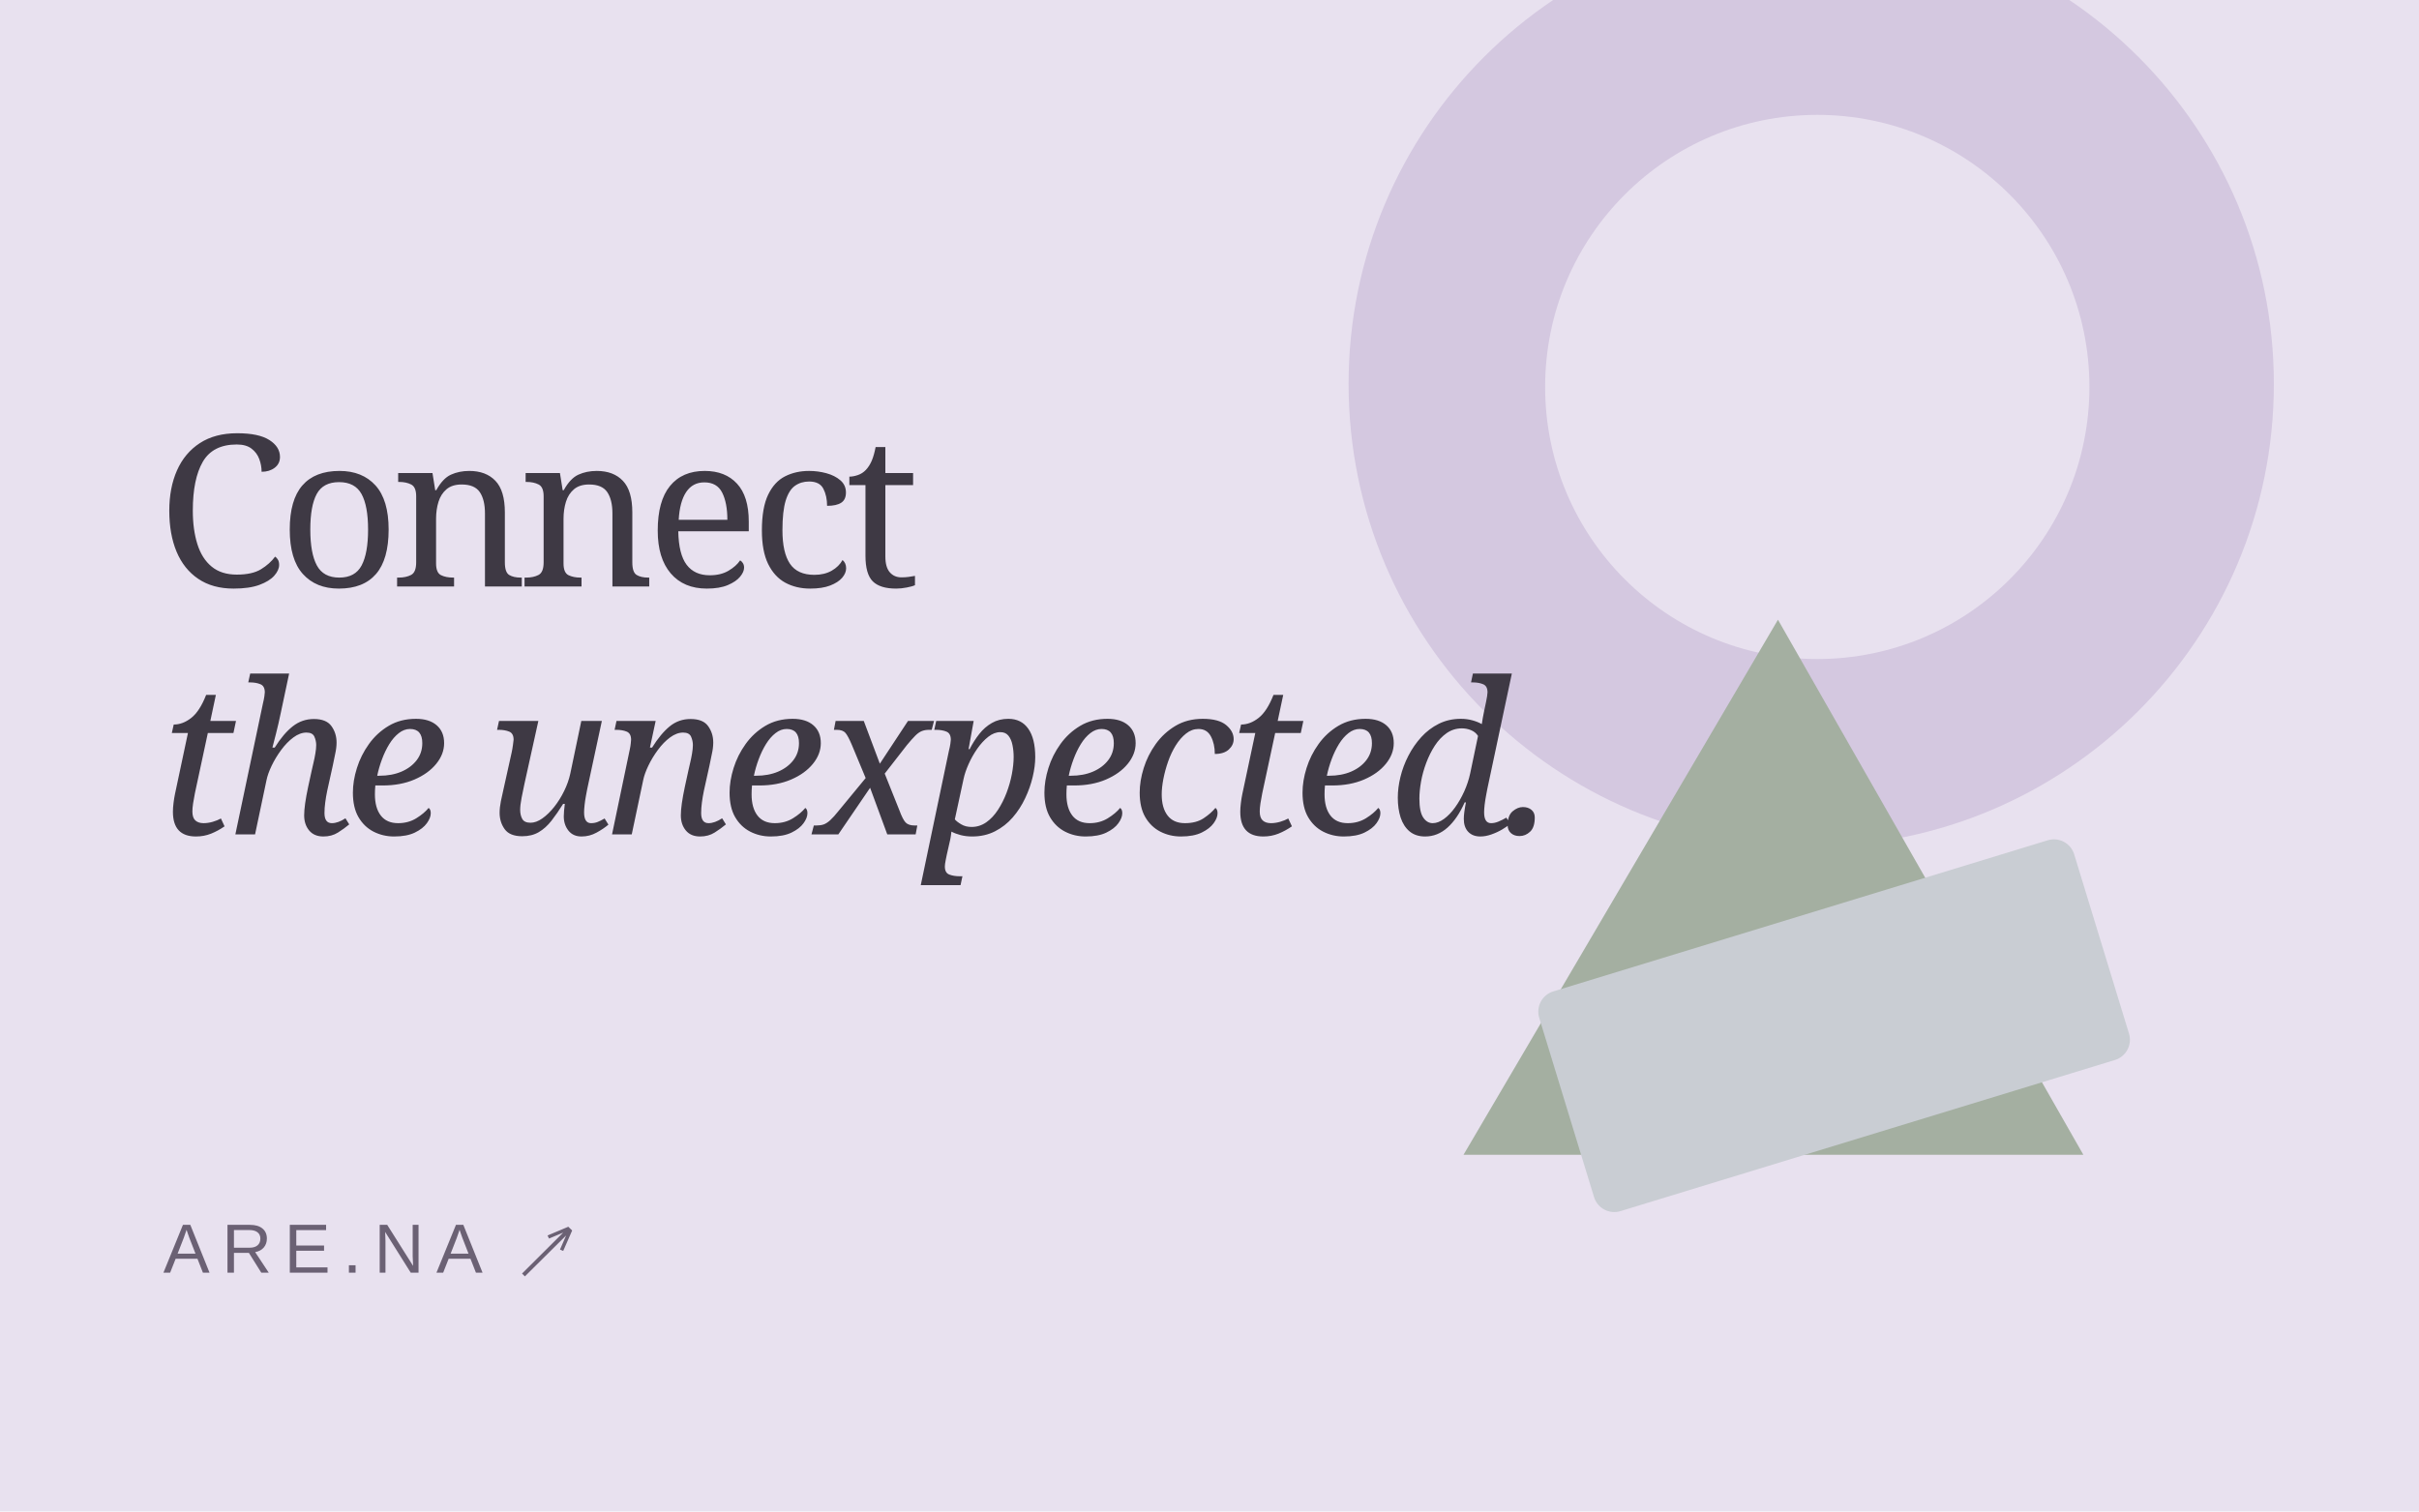
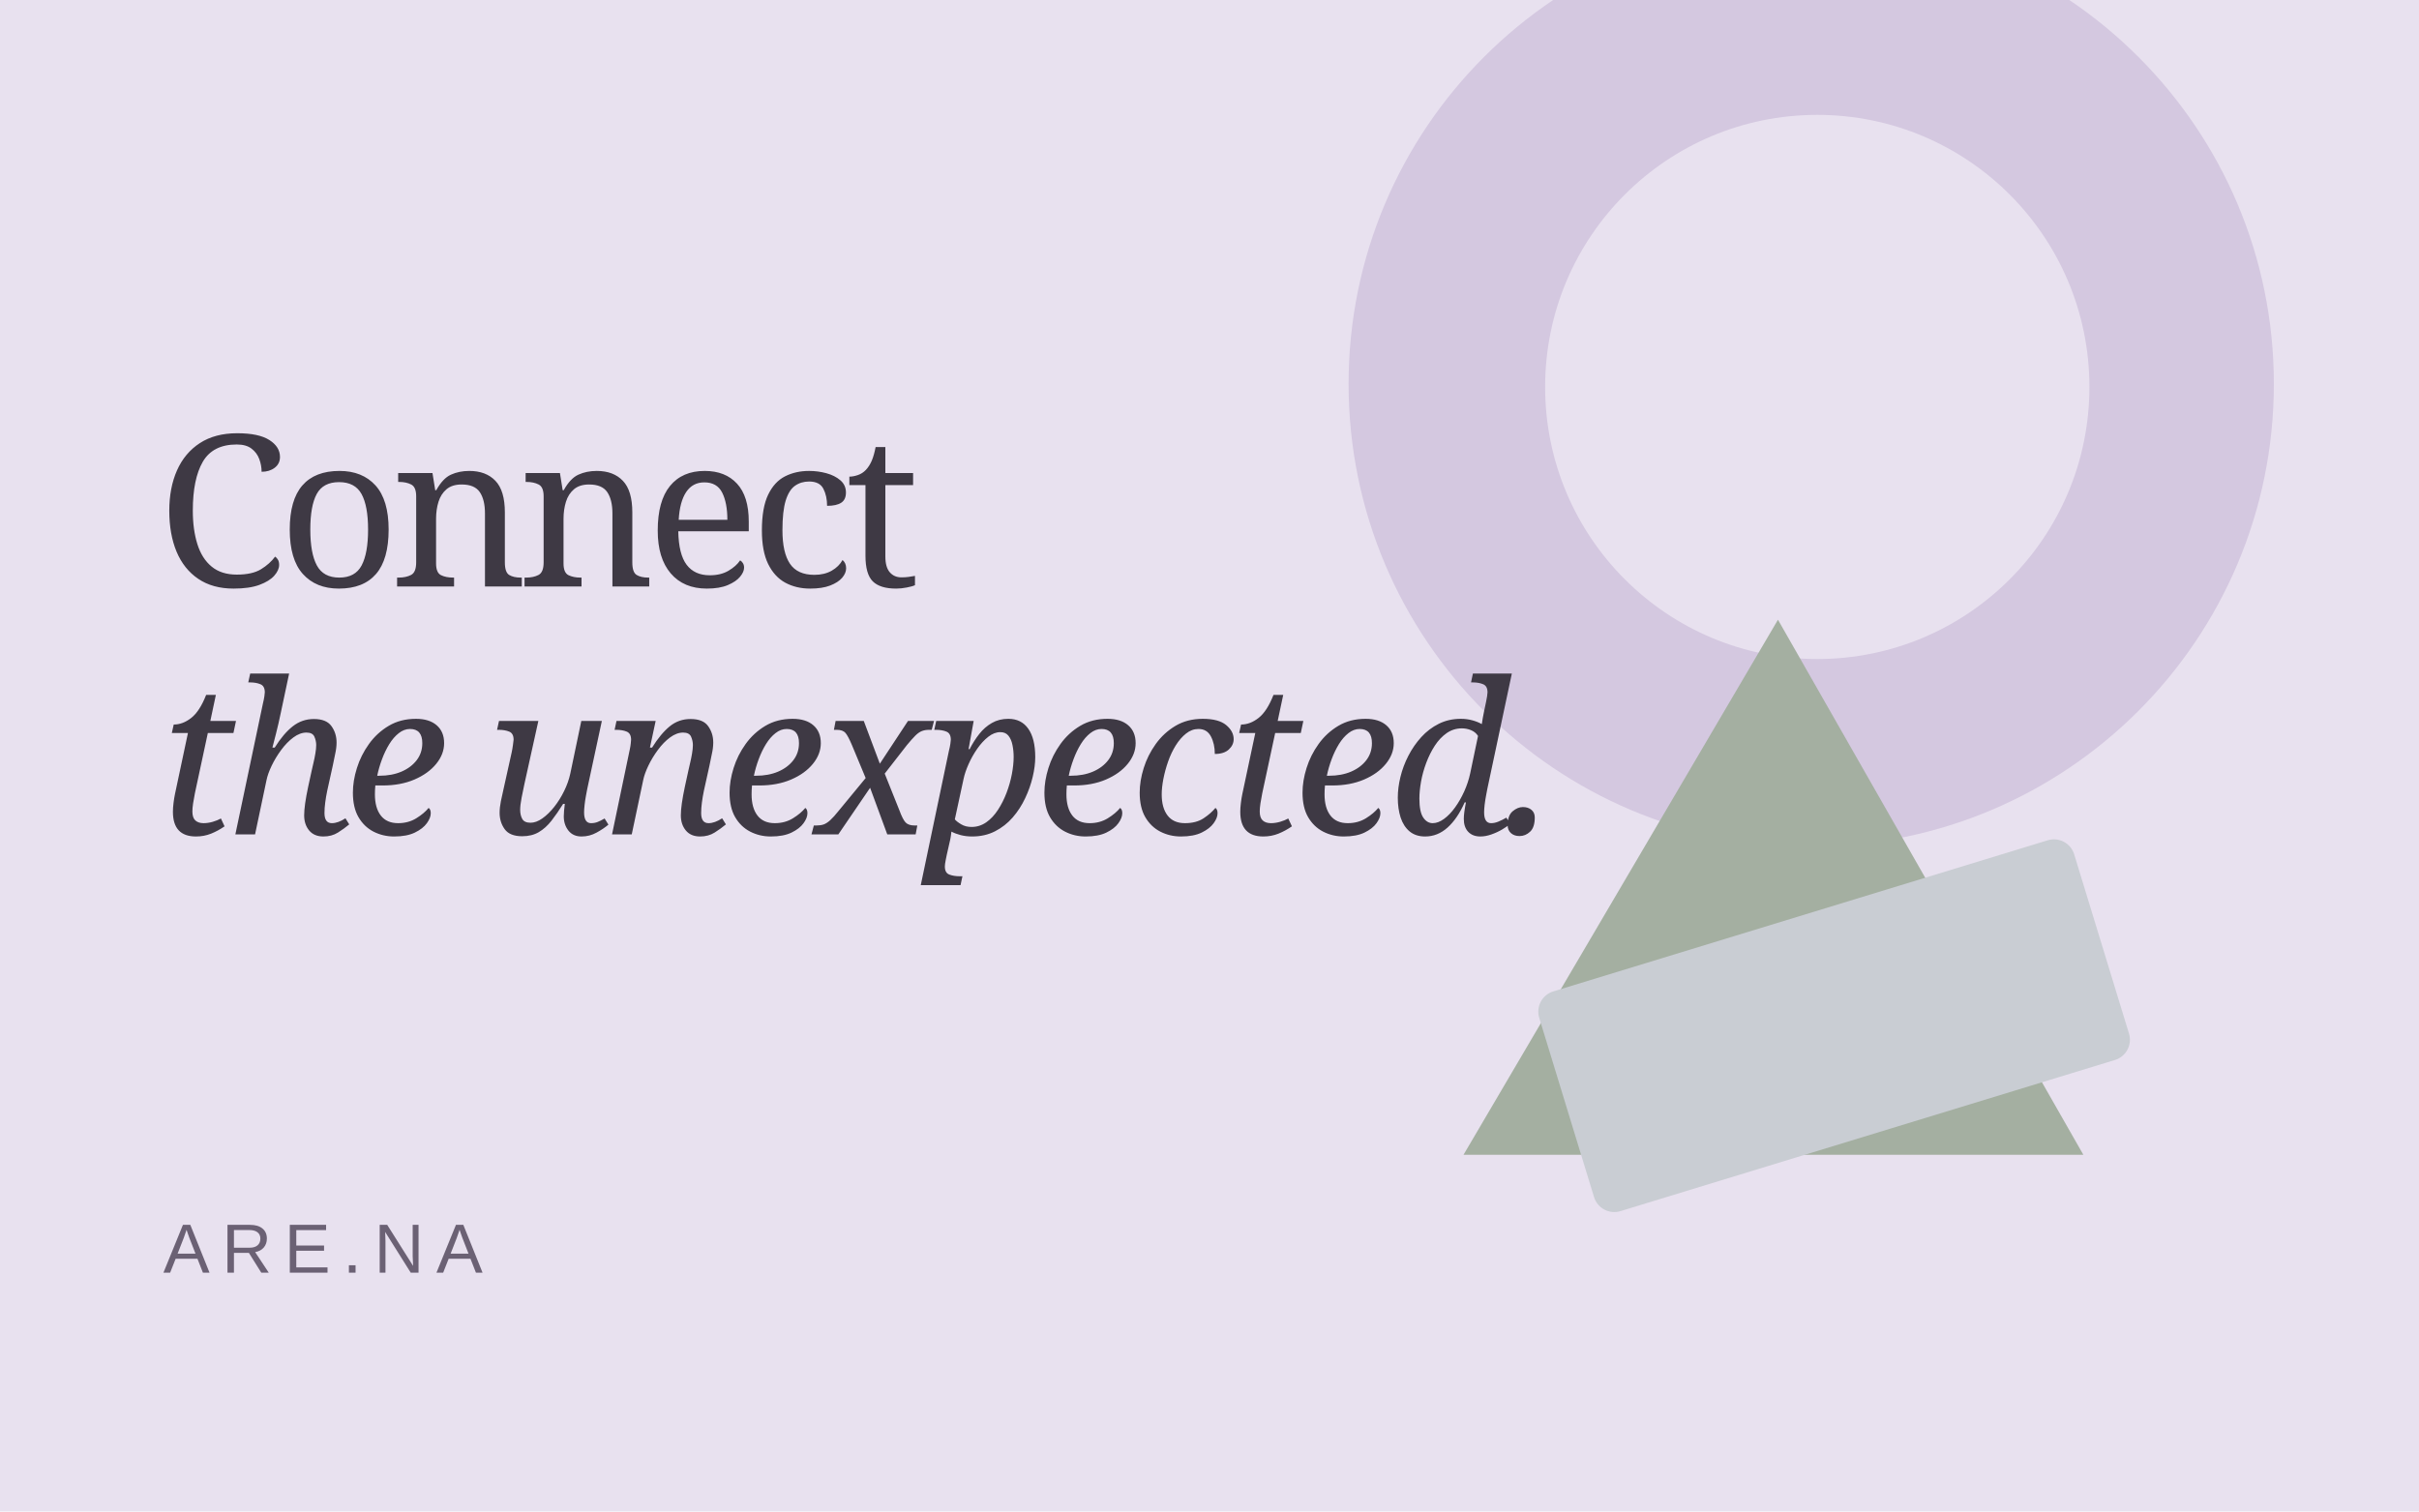
<svg xmlns="http://www.w3.org/2000/svg" width="800" height="500" viewBox="0 0 800 500">
  <rect width="800" height="500" fill="#e8e1ef" />
  <circle cx="599" cy="127" r="153" fill="#d4c8e0" />
  <circle cx="601" cy="128" r="90" fill="#e8e1ef" />
  <path d="M484 382L689 382L588 205Z" fill="#a4afa1" />
  <rect x="507" y="330" width="185" height="76" rx="7" fill="#c9cdd3" transform="rotate(-17 507 330)" />
  <text x="52" y="194" font-family="Georgia" font-size="70" letter-spacing="-3" fill="#3e3944">Connect</text>
  <text x="52" y="276" font-family="Georgia" font-style="italic" font-size="70" letter-spacing="-3" fill="#3e3944">the unexpected.</text>
-   <text x="54" y="421" font-family="Arial" font-size="23" letter-spacing="4" fill="#6b6174">ARE.NA ↗</text>
+   <text x="54" y="421" font-family="Arial" font-size="23" letter-spacing="4" fill="#6b6174">ARE.NA</text>
</svg>
